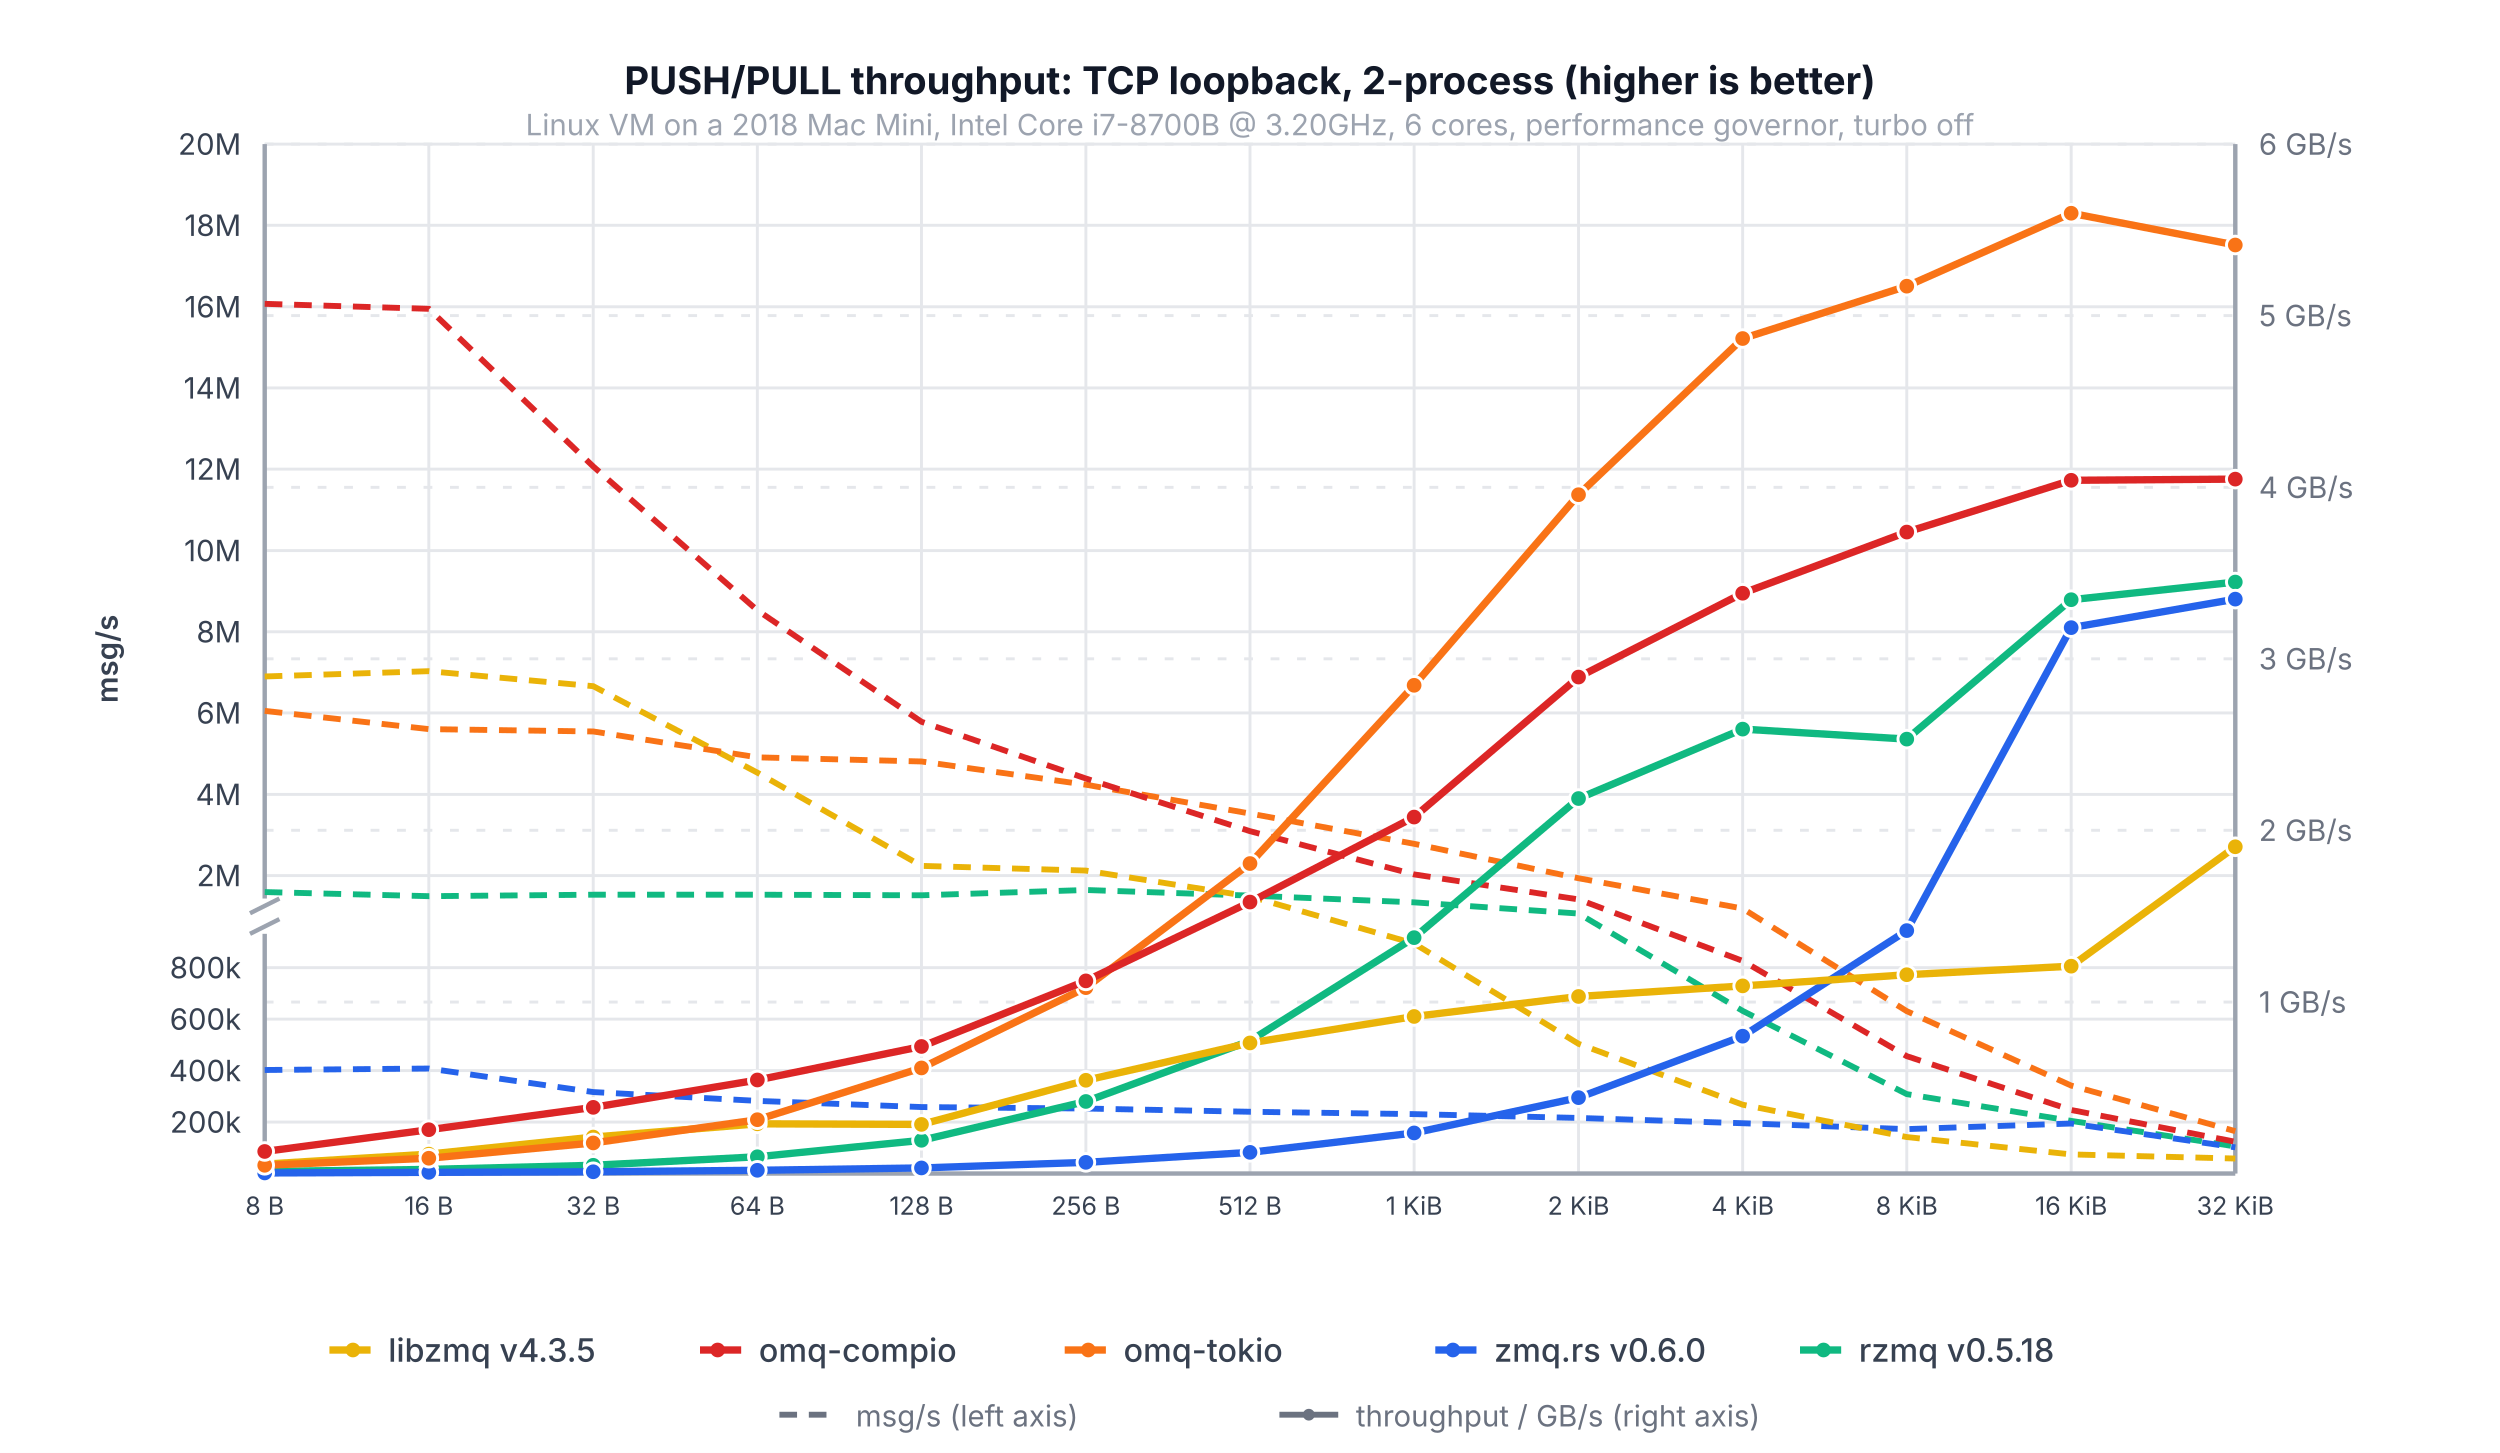
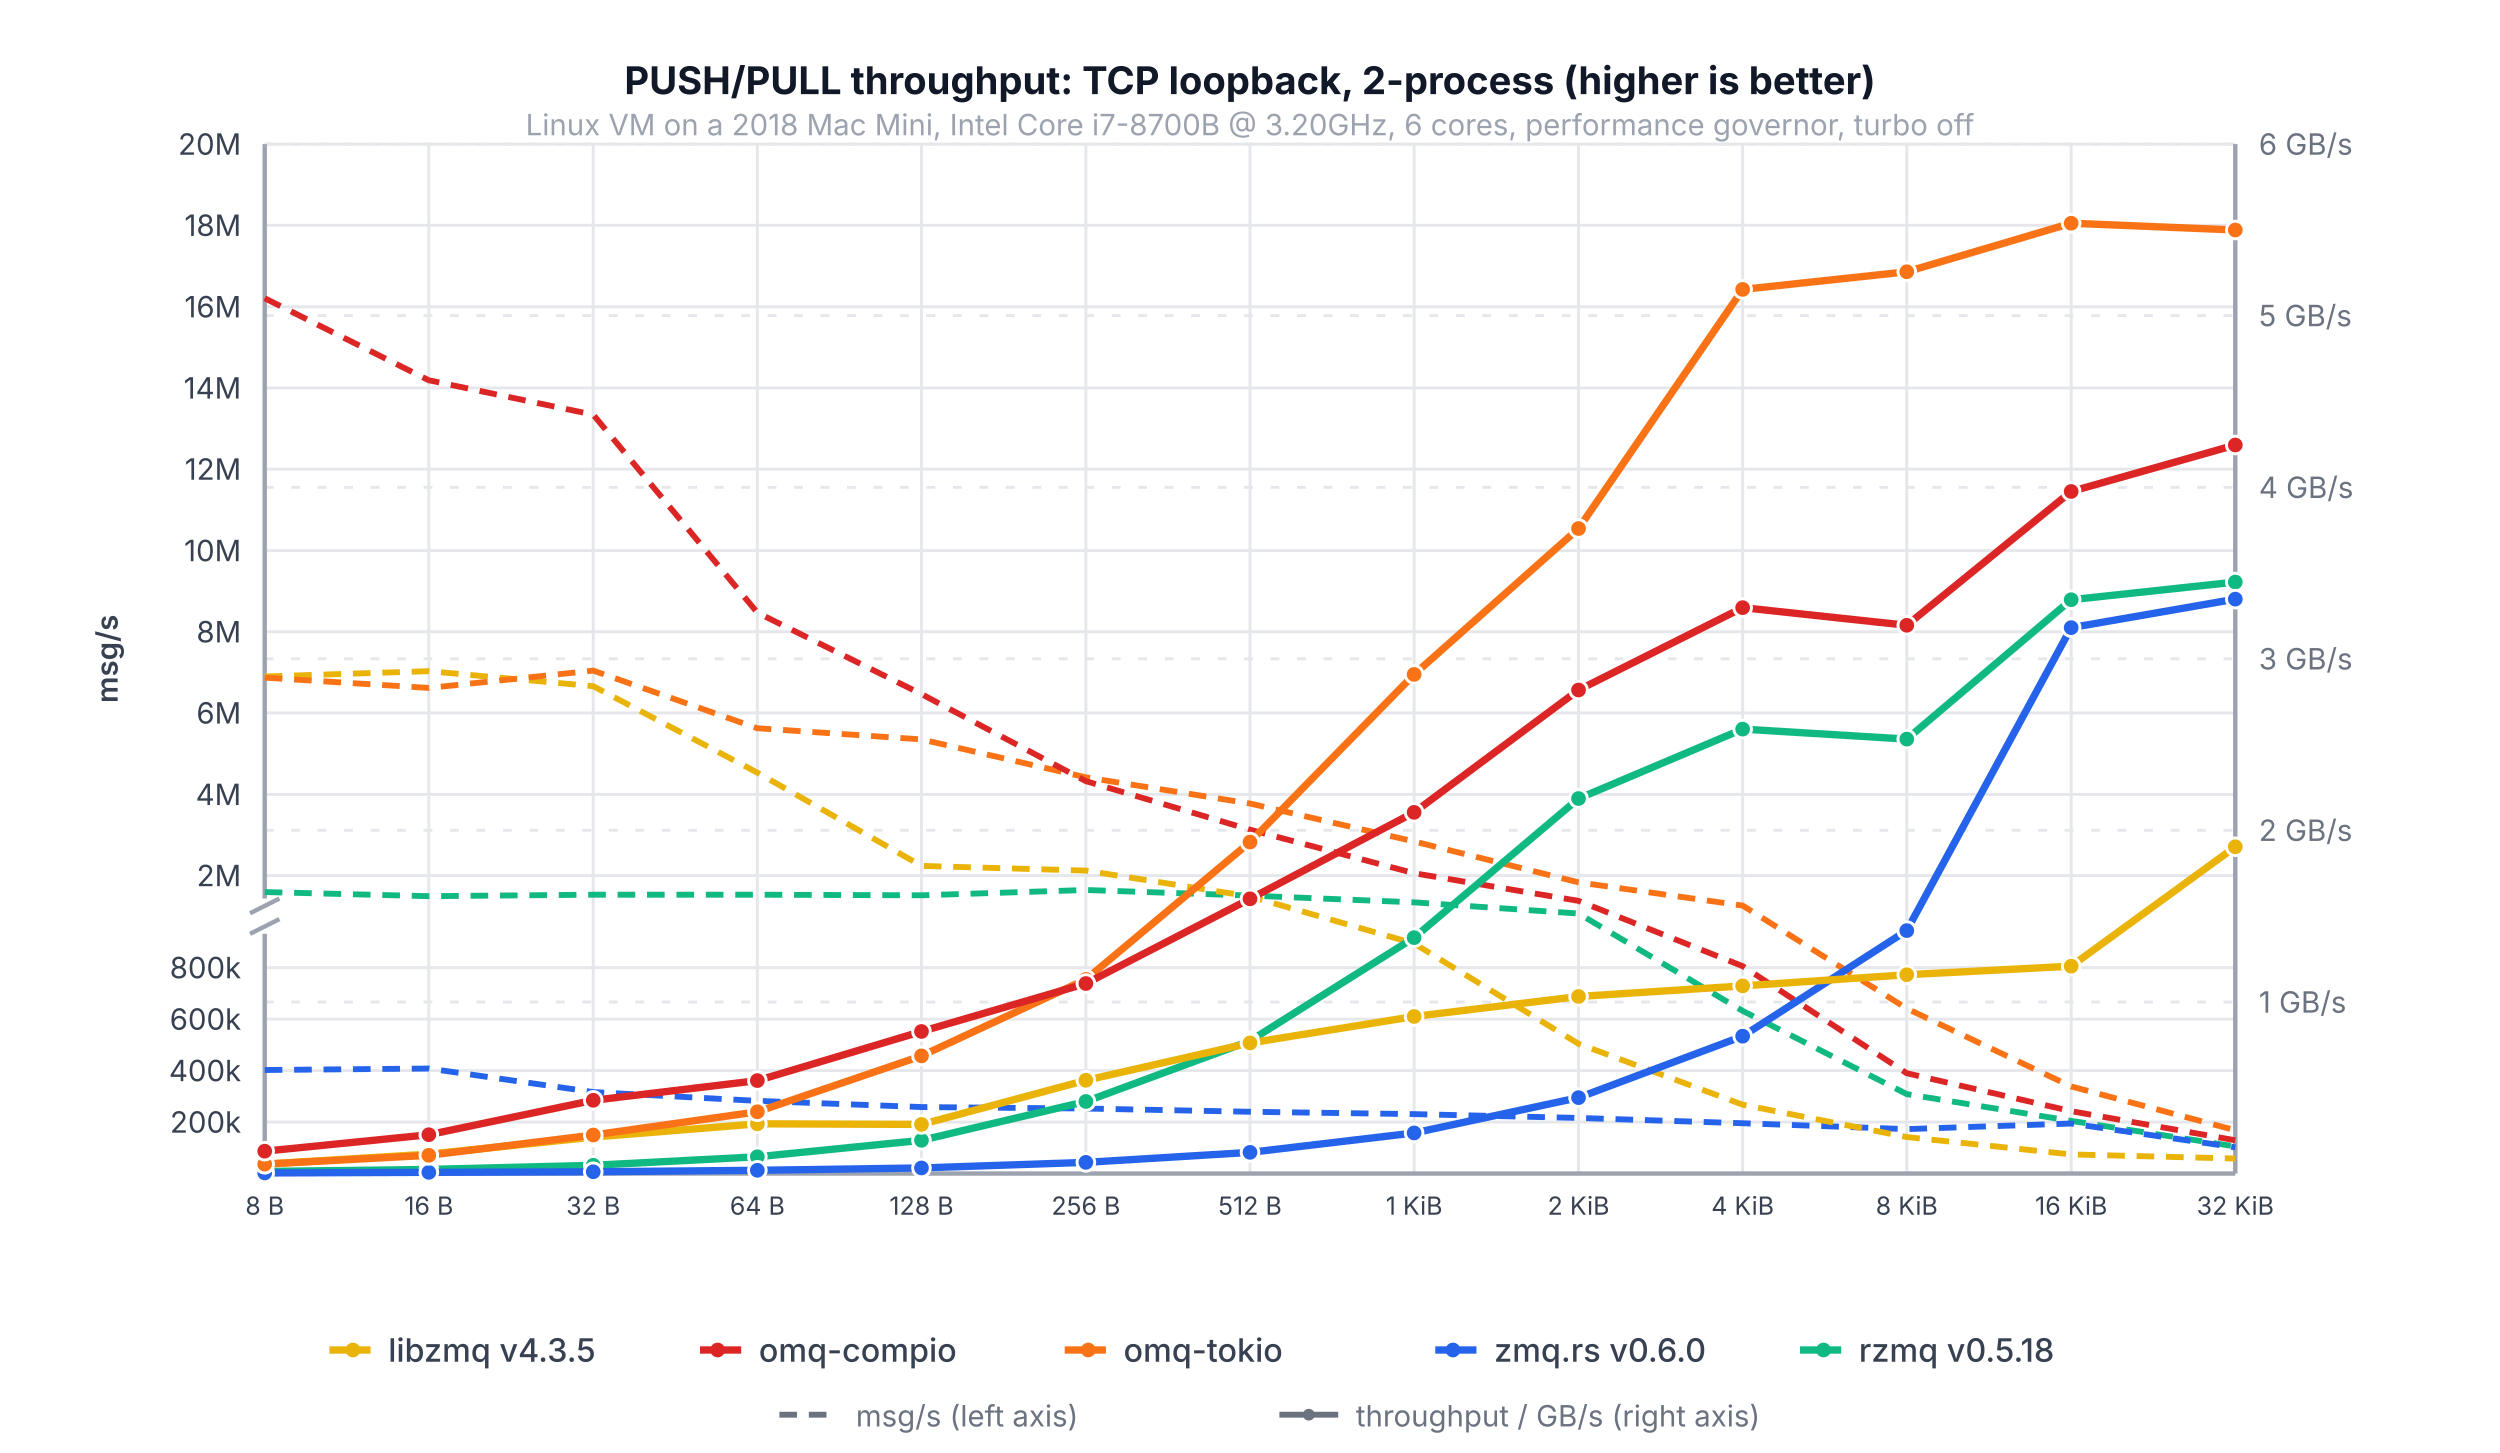
<svg xmlns="http://www.w3.org/2000/svg" viewBox="0 0 850 494" font-family="system-ui, -apple-system, sans-serif">
  <rect width="850" height="494" fill="white" />
  <text x="425.0" y="32.0" text-anchor="middle" fill="#111827" font-size="13" font-weight="700">PUSH/PULL throughput: TCP loopback, 2-process (higher is better)</text>
  <line x1="90.0" y1="381.5" x2="760.0" y2="381.5" stroke="#e5e7eb" stroke-width="1" />
  <text x="82.0" y="381.5" text-anchor="end" dominant-baseline="middle" fill="#374151" font-size="10">200k</text>
  <line x1="90.0" y1="364.0" x2="760.0" y2="364.0" stroke="#e5e7eb" stroke-width="1" />
  <text x="82.0" y="364.0" text-anchor="end" dominant-baseline="middle" fill="#374151" font-size="10">400k</text>
  <line x1="90.0" y1="346.5" x2="760.0" y2="346.5" stroke="#e5e7eb" stroke-width="1" />
  <text x="82.0" y="346.5" text-anchor="end" dominant-baseline="middle" fill="#374151" font-size="10">600k</text>
  <line x1="90.0" y1="329.0" x2="760.0" y2="329.0" stroke="#e5e7eb" stroke-width="1" />
  <text x="82.0" y="329.0" text-anchor="end" dominant-baseline="middle" fill="#374151" font-size="10">800k</text>
  <line x1="90.0" y1="297.7" x2="760.0" y2="297.7" stroke="#e5e7eb" stroke-width="1" />
  <text x="82.0" y="297.7" text-anchor="end" dominant-baseline="middle" fill="#374151" font-size="10">2M</text>
  <line x1="90.0" y1="270.1" x2="760.0" y2="270.1" stroke="#e5e7eb" stroke-width="1" />
  <text x="82.0" y="270.1" text-anchor="end" dominant-baseline="middle" fill="#374151" font-size="10">4M</text>
  <line x1="90.0" y1="242.4" x2="760.0" y2="242.4" stroke="#e5e7eb" stroke-width="1" />
  <text x="82.0" y="242.4" text-anchor="end" dominant-baseline="middle" fill="#374151" font-size="10">6M</text>
  <line x1="90.0" y1="214.8" x2="760.0" y2="214.8" stroke="#e5e7eb" stroke-width="1" />
  <text x="82.0" y="214.8" text-anchor="end" dominant-baseline="middle" fill="#374151" font-size="10">8M</text>
  <line x1="90.0" y1="187.2" x2="760.0" y2="187.2" stroke="#e5e7eb" stroke-width="1" />
  <text x="82.0" y="187.2" text-anchor="end" dominant-baseline="middle" fill="#374151" font-size="10">10M</text>
  <line x1="90.0" y1="159.5" x2="760.0" y2="159.5" stroke="#e5e7eb" stroke-width="1" />
  <text x="82.0" y="159.5" text-anchor="end" dominant-baseline="middle" fill="#374151" font-size="10">12M</text>
  <line x1="90.0" y1="131.9" x2="760.0" y2="131.9" stroke="#e5e7eb" stroke-width="1" />
  <text x="82.0" y="131.9" text-anchor="end" dominant-baseline="middle" fill="#374151" font-size="10">14M</text>
  <line x1="90.0" y1="104.3" x2="760.0" y2="104.3" stroke="#e5e7eb" stroke-width="1" />
  <text x="82.0" y="104.3" text-anchor="end" dominant-baseline="middle" fill="#374151" font-size="10">16M</text>
  <line x1="90.0" y1="76.6" x2="760.0" y2="76.6" stroke="#e5e7eb" stroke-width="1" />
  <text x="82.0" y="76.6" text-anchor="end" dominant-baseline="middle" fill="#374151" font-size="10">18M</text>
  <line x1="90.0" y1="49.0" x2="760.0" y2="49.0" stroke="#e5e7eb" stroke-width="1" />
  <text x="82.0" y="49.0" text-anchor="end" dominant-baseline="middle" fill="#374151" font-size="10">20M</text>
  <line x1="90.0" y1="340.7" x2="760.0" y2="340.7" stroke="#e5e7eb" stroke-width="1" stroke-dasharray="3,6" />
  <text x="768.0" y="340.7" text-anchor="start" dominant-baseline="middle" fill="#6b7280" font-size="10">1 GB/s</text>
  <line x1="90.0" y1="282.3" x2="760.0" y2="282.3" stroke="#e5e7eb" stroke-width="1" stroke-dasharray="3,6" />
  <text x="768.0" y="282.3" text-anchor="start" dominant-baseline="middle" fill="#6b7280" font-size="10">2 GB/s</text>
  <line x1="90.0" y1="224.0" x2="760.0" y2="224.0" stroke="#e5e7eb" stroke-width="1" stroke-dasharray="3,6" />
  <text x="768.0" y="224.0" text-anchor="start" dominant-baseline="middle" fill="#6b7280" font-size="10">3 GB/s</text>
  <line x1="90.0" y1="165.7" x2="760.0" y2="165.7" stroke="#e5e7eb" stroke-width="1" stroke-dasharray="3,6" />
  <text x="768.0" y="165.7" text-anchor="start" dominant-baseline="middle" fill="#6b7280" font-size="10">4 GB/s</text>
  <line x1="90.0" y1="107.3" x2="760.0" y2="107.3" stroke="#e5e7eb" stroke-width="1" stroke-dasharray="3,6" />
  <text x="768.0" y="107.3" text-anchor="start" dominant-baseline="middle" fill="#6b7280" font-size="10">5 GB/s</text>
  <line x1="90.0" y1="49.0" x2="760.0" y2="49.0" stroke="#e5e7eb" stroke-width="1" stroke-dasharray="3,6" />
  <text x="768.0" y="49.0" text-anchor="start" dominant-baseline="middle" fill="#6b7280" font-size="10">6 GB/s</text>
  <line x1="90.0" y1="49.0" x2="90.0" y2="399.0" stroke="#e5e7eb" stroke-width="1" />
  <line x1="145.8" y1="49.0" x2="145.8" y2="399.0" stroke="#e5e7eb" stroke-width="1" />
  <line x1="201.7" y1="49.0" x2="201.7" y2="399.0" stroke="#e5e7eb" stroke-width="1" />
  <line x1="257.5" y1="49.0" x2="257.5" y2="399.0" stroke="#e5e7eb" stroke-width="1" />
  <line x1="313.3" y1="49.0" x2="313.3" y2="399.0" stroke="#e5e7eb" stroke-width="1" />
  <line x1="369.2" y1="49.0" x2="369.2" y2="399.0" stroke="#e5e7eb" stroke-width="1" />
  <line x1="425.0" y1="49.0" x2="425.0" y2="399.0" stroke="#e5e7eb" stroke-width="1" />
  <line x1="480.8" y1="49.0" x2="480.8" y2="399.0" stroke="#e5e7eb" stroke-width="1" />
  <line x1="536.7" y1="49.0" x2="536.7" y2="399.0" stroke="#e5e7eb" stroke-width="1" />
  <line x1="592.5" y1="49.0" x2="592.5" y2="399.0" stroke="#e5e7eb" stroke-width="1" />
  <line x1="648.3" y1="49.0" x2="648.3" y2="399.0" stroke="#e5e7eb" stroke-width="1" />
  <line x1="704.2" y1="49.0" x2="704.2" y2="399.0" stroke="#e5e7eb" stroke-width="1" />
  <line x1="760.0" y1="49.0" x2="760.0" y2="399.0" stroke="#e5e7eb" stroke-width="1" />
  <line x1="90.0" y1="49.0" x2="90.0" y2="399.0" stroke="#9ca3af" stroke-width="1.5" />
  <line x1="760.0" y1="49.0" x2="760.0" y2="399.0" stroke="#9ca3af" stroke-width="1.5" />
  <line x1="90.0" y1="399.0" x2="760.0" y2="399.0" stroke="#9ca3af" stroke-width="1.5" />
  <rect x="89.0" y="305.5" width="3" height="12" fill="white" />
  <path d="M 85.0,317.5 L 95.0,312.5 M 85.0,310.5 L 95.0,305.5" stroke="#9ca3af" stroke-width="1.5" fill="none" />
  <text x="40.0" y="224.0" text-anchor="middle" fill="#374151" font-size="10" font-weight="600" transform="rotate(-90,40.0,224.0)">msg/s</text>
  <polyline points="90.0,303.3 145.8,304.7 201.7,304.2 257.5,304.2 313.3,304.4 369.2,302.6 425.0,304.5 480.8,306.8 536.7,310.6 592.5,343.7 648.3,372.0 704.2,381.1 760.0,389.8" fill="none" stroke="#10b981" stroke-width="2" stroke-dasharray="6,4" />
  <polyline points="90.0,363.8 145.8,363.3 201.7,371.3 257.5,374.3 313.3,376.4 369.2,376.9 425.0,378.0 480.8,378.8 536.7,380.1 592.5,381.9 648.3,383.9 704.2,382.0 760.0,390.1" fill="none" stroke="#2563eb" stroke-width="2" stroke-dasharray="6,4" />
  <polyline points="90.0,230.0 145.8,228.2 201.7,233.3 257.5,262.7 313.3,294.4 369.2,296.0 425.0,304.8 480.8,320.8 536.7,354.9 592.5,375.6 648.3,386.6 704.2,392.5 760.0,393.9" fill="none" stroke="#eab308" stroke-width="2" stroke-dasharray="6,4" />
-   <polyline points="90.0,241.7 145.8,247.9 201.7,248.7 257.5,257.5 313.3,258.9 369.2,266.8 425.0,276.6 480.8,286.9 536.7,298.6 592.5,308.9 648.3,343.8 704.2,369.1 760.0,384.6" fill="none" stroke="#f97316" stroke-width="2" stroke-dasharray="6,4" />
-   <polyline points="90.0,103.3 145.8,105.0 201.7,158.6 257.5,207.5 313.3,245.4 369.2,264.7 425.0,282.6 480.8,297.3 536.7,305.8 592.5,326.7 648.3,359.1 704.2,377.4 760.0,388.2" fill="none" stroke="#dc2626" stroke-width="2" stroke-dasharray="6,4" />
+   <polyline points="90.0,230.4 145.8,233.9 201.7,228.0 257.5,247.6 313.3,251.4 369.2,264.3 425.0,273.2 480.8,286.1 536.7,300.0 592.5,307.9 648.3,342.9 704.2,369.4 760.0,384.3" fill="none" stroke="#f97316" stroke-width="2" stroke-dasharray="6,4" />
+   <polyline points="90.0,101.4 145.8,129.3 201.7,141.0 257.5,208.3 313.3,236.0 369.2,265.6 425.0,282.1 480.8,296.9 536.7,306.3 592.5,328.5 648.3,364.9 704.2,377.8 760.0,387.7" fill="none" stroke="#dc2626" stroke-width="2" stroke-dasharray="6,4" />
  <polyline points="90.0,398.3 145.8,397.6 201.7,396.2 257.5,393.3 313.3,387.7 369.2,374.5 425.0,353.9 480.8,318.8 536.7,271.5 592.5,247.9 648.3,251.3 704.2,203.9 760.0,197.9" fill="none" stroke="#10b981" stroke-width="2.5" stroke-linecap="round" stroke-linejoin="round" />
  <circle cx="90.0" cy="398.3" r="3" fill="#10b981" stroke="white" stroke-width="1" />
  <circle cx="145.8" cy="397.6" r="3" fill="#10b981" stroke="white" stroke-width="1" />
  <circle cx="201.7" cy="396.2" r="3" fill="#10b981" stroke="white" stroke-width="1" />
  <circle cx="257.5" cy="393.3" r="3" fill="#10b981" stroke="white" stroke-width="1" />
  <circle cx="313.3" cy="387.7" r="3" fill="#10b981" stroke="white" stroke-width="1" />
  <circle cx="369.2" cy="374.5" r="3" fill="#10b981" stroke="white" stroke-width="1" />
  <circle cx="425.0" cy="353.9" r="3" fill="#10b981" stroke="white" stroke-width="1" />
  <circle cx="480.8" cy="318.8" r="3" fill="#10b981" stroke="white" stroke-width="1" />
  <circle cx="536.7" cy="271.5" r="3" fill="#10b981" stroke="white" stroke-width="1" />
  <circle cx="592.5" cy="247.9" r="3" fill="#10b981" stroke="white" stroke-width="1" />
  <circle cx="648.3" cy="251.3" r="3" fill="#10b981" stroke="white" stroke-width="1" />
  <circle cx="704.2" cy="203.9" r="3" fill="#10b981" stroke="white" stroke-width="1" />
  <circle cx="760.0" cy="197.9" r="3" fill="#10b981" stroke="white" stroke-width="1" />
  <polyline points="90.0,398.8 145.8,398.6 201.7,398.4 257.5,397.9 313.3,397.1 369.2,395.2 425.0,391.8 480.8,385.2 536.7,373.2 592.5,352.3 648.3,316.4 704.2,213.4 760.0,203.7" fill="none" stroke="#2563eb" stroke-width="2.5" stroke-linecap="round" stroke-linejoin="round" />
  <circle cx="90.0" cy="398.8" r="3" fill="#2563eb" stroke="white" stroke-width="1" />
  <circle cx="145.8" cy="398.6" r="3" fill="#2563eb" stroke="white" stroke-width="1" />
  <circle cx="201.7" cy="398.4" r="3" fill="#2563eb" stroke="white" stroke-width="1" />
  <circle cx="257.5" cy="397.9" r="3" fill="#2563eb" stroke="white" stroke-width="1" />
  <circle cx="313.3" cy="397.1" r="3" fill="#2563eb" stroke="white" stroke-width="1" />
  <circle cx="369.2" cy="395.2" r="3" fill="#2563eb" stroke="white" stroke-width="1" />
  <circle cx="425.0" cy="391.8" r="3" fill="#2563eb" stroke="white" stroke-width="1" />
  <circle cx="480.8" cy="385.2" r="3" fill="#2563eb" stroke="white" stroke-width="1" />
  <circle cx="536.7" cy="373.2" r="3" fill="#2563eb" stroke="white" stroke-width="1" />
  <circle cx="592.5" cy="352.3" r="3" fill="#2563eb" stroke="white" stroke-width="1" />
  <circle cx="648.3" cy="316.4" r="3" fill="#2563eb" stroke="white" stroke-width="1" />
  <circle cx="704.2" cy="213.4" r="3" fill="#2563eb" stroke="white" stroke-width="1" />
  <circle cx="760.0" cy="203.7" r="3" fill="#2563eb" stroke="white" stroke-width="1" />
  <polyline points="90.0,395.8 145.8,392.4 201.7,386.6 257.5,382.1 313.3,382.3 369.2,367.3 425.0,354.6 480.8,345.6 536.7,338.8 592.5,335.2 648.3,331.4 704.2,328.5 760.0,287.9" fill="none" stroke="#eab308" stroke-width="2.5" stroke-linecap="round" stroke-linejoin="round" />
  <circle cx="90.0" cy="395.8" r="3" fill="#eab308" stroke="white" stroke-width="1" />
  <circle cx="145.8" cy="392.4" r="3" fill="#eab308" stroke="white" stroke-width="1" />
  <circle cx="201.7" cy="386.6" r="3" fill="#eab308" stroke="white" stroke-width="1" />
  <circle cx="257.5" cy="382.1" r="3" fill="#eab308" stroke="white" stroke-width="1" />
  <circle cx="313.3" cy="382.3" r="3" fill="#eab308" stroke="white" stroke-width="1" />
  <circle cx="369.2" cy="367.3" r="3" fill="#eab308" stroke="white" stroke-width="1" />
  <circle cx="425.0" cy="354.6" r="3" fill="#eab308" stroke="white" stroke-width="1" />
  <circle cx="480.8" cy="345.6" r="3" fill="#eab308" stroke="white" stroke-width="1" />
  <circle cx="536.7" cy="338.8" r="3" fill="#eab308" stroke="white" stroke-width="1" />
  <circle cx="592.5" cy="335.2" r="3" fill="#eab308" stroke="white" stroke-width="1" />
  <circle cx="648.3" cy="331.4" r="3" fill="#eab308" stroke="white" stroke-width="1" />
  <circle cx="704.2" cy="328.5" r="3" fill="#eab308" stroke="white" stroke-width="1" />
  <circle cx="760.0" cy="287.9" r="3" fill="#eab308" stroke="white" stroke-width="1" />
-   <polyline points="90.0,396.2 145.8,393.8 201.7,388.6 257.5,380.7 313.3,363.1 369.2,335.8 425.0,293.6 480.8,233.0 536.7,168.2 592.5,115.1 648.3,97.3 704.2,72.5 760.0,83.3" fill="none" stroke="#f97316" stroke-width="2.5" stroke-linecap="round" stroke-linejoin="round" />
-   <circle cx="90.0" cy="396.2" r="3" fill="#f97316" stroke="white" stroke-width="1" />
-   <circle cx="145.8" cy="393.8" r="3" fill="#f97316" stroke="white" stroke-width="1" />
-   <circle cx="201.7" cy="388.6" r="3" fill="#f97316" stroke="white" stroke-width="1" />
-   <circle cx="257.5" cy="380.7" r="3" fill="#f97316" stroke="white" stroke-width="1" />
-   <circle cx="313.3" cy="363.1" r="3" fill="#f97316" stroke="white" stroke-width="1" />
-   <circle cx="369.2" cy="335.8" r="3" fill="#f97316" stroke="white" stroke-width="1" />
-   <circle cx="425.0" cy="293.6" r="3" fill="#f97316" stroke="white" stroke-width="1" />
-   <circle cx="480.8" cy="233.0" r="3" fill="#f97316" stroke="white" stroke-width="1" />
-   <circle cx="536.7" cy="168.2" r="3" fill="#f97316" stroke="white" stroke-width="1" />
-   <circle cx="592.5" cy="115.1" r="3" fill="#f97316" stroke="white" stroke-width="1" />
-   <circle cx="648.3" cy="97.3" r="3" fill="#f97316" stroke="white" stroke-width="1" />
-   <circle cx="704.2" cy="72.5" r="3" fill="#f97316" stroke="white" stroke-width="1" />
-   <circle cx="760.0" cy="83.3" r="3" fill="#f97316" stroke="white" stroke-width="1" />
-   <polyline points="90.0,391.5 145.8,384.1 201.7,376.5 257.5,367.2 313.3,355.8 369.2,333.5 425.0,306.7 480.8,277.8 536.7,230.2 592.5,201.7 648.3,180.9 704.2,163.3 760.0,162.9" fill="none" stroke="#dc2626" stroke-width="2.5" stroke-linecap="round" stroke-linejoin="round" />
-   <circle cx="90.0" cy="391.5" r="3" fill="#dc2626" stroke="white" stroke-width="1" />
-   <circle cx="145.8" cy="384.1" r="3" fill="#dc2626" stroke="white" stroke-width="1" />
-   <circle cx="201.7" cy="376.5" r="3" fill="#dc2626" stroke="white" stroke-width="1" />
-   <circle cx="257.5" cy="367.2" r="3" fill="#dc2626" stroke="white" stroke-width="1" />
-   <circle cx="313.3" cy="355.8" r="3" fill="#dc2626" stroke="white" stroke-width="1" />
-   <circle cx="369.2" cy="333.5" r="3" fill="#dc2626" stroke="white" stroke-width="1" />
-   <circle cx="425.0" cy="306.7" r="3" fill="#dc2626" stroke="white" stroke-width="1" />
-   <circle cx="480.8" cy="277.8" r="3" fill="#dc2626" stroke="white" stroke-width="1" />
-   <circle cx="536.7" cy="230.2" r="3" fill="#dc2626" stroke="white" stroke-width="1" />
-   <circle cx="592.5" cy="201.7" r="3" fill="#dc2626" stroke="white" stroke-width="1" />
-   <circle cx="648.3" cy="180.9" r="3" fill="#dc2626" stroke="white" stroke-width="1" />
-   <circle cx="704.2" cy="163.3" r="3" fill="#dc2626" stroke="white" stroke-width="1" />
-   <circle cx="760.0" cy="162.9" r="3" fill="#dc2626" stroke="white" stroke-width="1" />
+   <polyline points="90.0,395.8 145.8,392.8 201.7,385.9 257.5,378.0 313.3,359.0 369.2,333.0 425.0,286.3 480.8,229.3 536.7,179.7 592.5,98.4 648.3,92.4 704.2,75.9 760.0,78.2" fill="none" stroke="#f97316" stroke-width="2.5" stroke-linecap="round" stroke-linejoin="round" />
+   <circle cx="90.0" cy="395.8" r="3" fill="#f97316" stroke="white" stroke-width="1" />
+   <circle cx="145.8" cy="392.8" r="3" fill="#f97316" stroke="white" stroke-width="1" />
+   <circle cx="201.7" cy="385.9" r="3" fill="#f97316" stroke="white" stroke-width="1" />
+   <circle cx="257.5" cy="378.0" r="3" fill="#f97316" stroke="white" stroke-width="1" />
+   <circle cx="313.3" cy="359.0" r="3" fill="#f97316" stroke="white" stroke-width="1" />
+   <circle cx="369.2" cy="333.0" r="3" fill="#f97316" stroke="white" stroke-width="1" />
+   <circle cx="425.0" cy="286.3" r="3" fill="#f97316" stroke="white" stroke-width="1" />
+   <circle cx="480.8" cy="229.3" r="3" fill="#f97316" stroke="white" stroke-width="1" />
+   <circle cx="536.7" cy="179.7" r="3" fill="#f97316" stroke="white" stroke-width="1" />
+   <circle cx="592.5" cy="98.4" r="3" fill="#f97316" stroke="white" stroke-width="1" />
+   <circle cx="648.3" cy="92.4" r="3" fill="#f97316" stroke="white" stroke-width="1" />
+   <circle cx="704.2" cy="75.9" r="3" fill="#f97316" stroke="white" stroke-width="1" />
+   <circle cx="760.0" cy="78.2" r="3" fill="#f97316" stroke="white" stroke-width="1" />
+   <polyline points="90.0,391.4 145.8,385.8 201.7,374.1 257.5,367.4 313.3,350.7 369.2,334.4 425.0,305.6 480.8,276.2 536.7,234.6 592.5,206.6 648.3,212.6 704.2,167.1 760.0,151.3" fill="none" stroke="#dc2626" stroke-width="2.5" stroke-linecap="round" stroke-linejoin="round" />
+   <circle cx="90.0" cy="391.4" r="3" fill="#dc2626" stroke="white" stroke-width="1" />
+   <circle cx="145.8" cy="385.8" r="3" fill="#dc2626" stroke="white" stroke-width="1" />
+   <circle cx="201.7" cy="374.1" r="3" fill="#dc2626" stroke="white" stroke-width="1" />
+   <circle cx="257.5" cy="367.4" r="3" fill="#dc2626" stroke="white" stroke-width="1" />
+   <circle cx="313.3" cy="350.7" r="3" fill="#dc2626" stroke="white" stroke-width="1" />
+   <circle cx="369.2" cy="334.4" r="3" fill="#dc2626" stroke="white" stroke-width="1" />
+   <circle cx="425.0" cy="305.6" r="3" fill="#dc2626" stroke="white" stroke-width="1" />
+   <circle cx="480.8" cy="276.2" r="3" fill="#dc2626" stroke="white" stroke-width="1" />
+   <circle cx="536.7" cy="234.6" r="3" fill="#dc2626" stroke="white" stroke-width="1" />
+   <circle cx="592.5" cy="206.6" r="3" fill="#dc2626" stroke="white" stroke-width="1" />
+   <circle cx="648.3" cy="212.6" r="3" fill="#dc2626" stroke="white" stroke-width="1" />
+   <circle cx="704.2" cy="167.1" r="3" fill="#dc2626" stroke="white" stroke-width="1" />
+   <circle cx="760.0" cy="151.3" r="3" fill="#dc2626" stroke="white" stroke-width="1" />
  <text x="90.0" y="413.0" text-anchor="middle" fill="#374151" font-size="8.5">8 B</text>
  <text x="145.8" y="413.0" text-anchor="middle" fill="#374151" font-size="8.5">16 B</text>
  <text x="201.7" y="413.0" text-anchor="middle" fill="#374151" font-size="8.5">32 B</text>
  <text x="257.5" y="413.0" text-anchor="middle" fill="#374151" font-size="8.5">64 B</text>
  <text x="313.3" y="413.0" text-anchor="middle" fill="#374151" font-size="8.5">128 B</text>
  <text x="369.2" y="413.0" text-anchor="middle" fill="#374151" font-size="8.5">256 B</text>
  <text x="425.0" y="413.0" text-anchor="middle" fill="#374151" font-size="8.5">512 B</text>
  <text x="480.8" y="413.0" text-anchor="middle" fill="#374151" font-size="8.5">1 KiB</text>
  <text x="536.7" y="413.0" text-anchor="middle" fill="#374151" font-size="8.5">2 KiB</text>
  <text x="592.5" y="413.0" text-anchor="middle" fill="#374151" font-size="8.5">4 KiB</text>
  <text x="648.3" y="413.0" text-anchor="middle" fill="#374151" font-size="8.5">8 KiB</text>
  <text x="704.2" y="413.0" text-anchor="middle" fill="#374151" font-size="8.5">16 KiB</text>
  <text x="760.0" y="413.0" text-anchor="middle" fill="#374151" font-size="8.5">32 KiB</text>
  <text x="425.0" y="46" text-anchor="middle" fill="#9ca3af" font-size="10">Linux VM on a 2018 Mac Mini, Intel Core i7-8700B @ 3.20GHz, 6 cores, performance governor, turbo off</text>
  <line x1="112" y1="459" x2="126" y2="459" stroke="#eab308" stroke-width="2.5" />
  <circle cx="120" cy="459" r="2.5" fill="#eab308" />
  <text x="132" y="463" fill="#374151" font-size="11" font-weight="500">libzmq v4.3.5</text>
  <line x1="238" y1="459" x2="252" y2="459" stroke="#dc2626" stroke-width="2.5" />
  <circle cx="244" cy="459" r="2.5" fill="#dc2626" />
  <text x="258" y="463" fill="#374151" font-size="11" font-weight="500">omq-compio</text>
  <line x1="362" y1="459" x2="376" y2="459" stroke="#f97316" stroke-width="2.5" />
  <circle cx="370" cy="459" r="2.5" fill="#f97316" />
  <text x="382" y="463" fill="#374151" font-size="11" font-weight="500">omq-tokio</text>
  <line x1="488" y1="459" x2="502" y2="459" stroke="#2563eb" stroke-width="2.5" />
  <circle cx="494" cy="459" r="2.5" fill="#2563eb" />
  <text x="508" y="463" fill="#374151" font-size="11" font-weight="500">zmq.rs v0.6.0</text>
  <line x1="612" y1="459" x2="626" y2="459" stroke="#10b981" stroke-width="2.5" />
  <circle cx="620" cy="459" r="2.5" fill="#10b981" />
  <text x="632" y="463" fill="#374151" font-size="11" font-weight="500">rzmq v0.5.18</text>
  <line x1="265" y1="481" x2="285" y2="481" stroke="#6b7280" stroke-width="2" stroke-dasharray="6,4" />
  <text x="291" y="485" fill="#6b7280" font-size="10">msg/s (left axis)</text>
  <line x1="435" y1="481" x2="455" y2="481" stroke="#6b7280" stroke-width="2" />
  <circle cx="445" cy="481" r="2" fill="#6b7280" />
  <text x="461" y="485" fill="#6b7280" font-size="10">throughput / GB/s (right axis)</text>
</svg>
